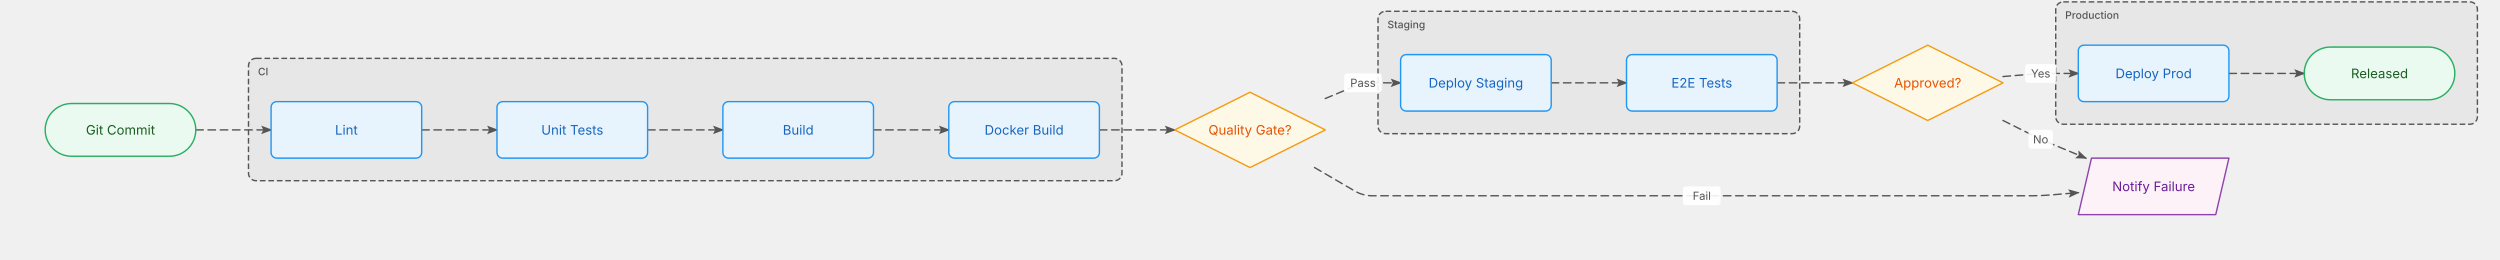
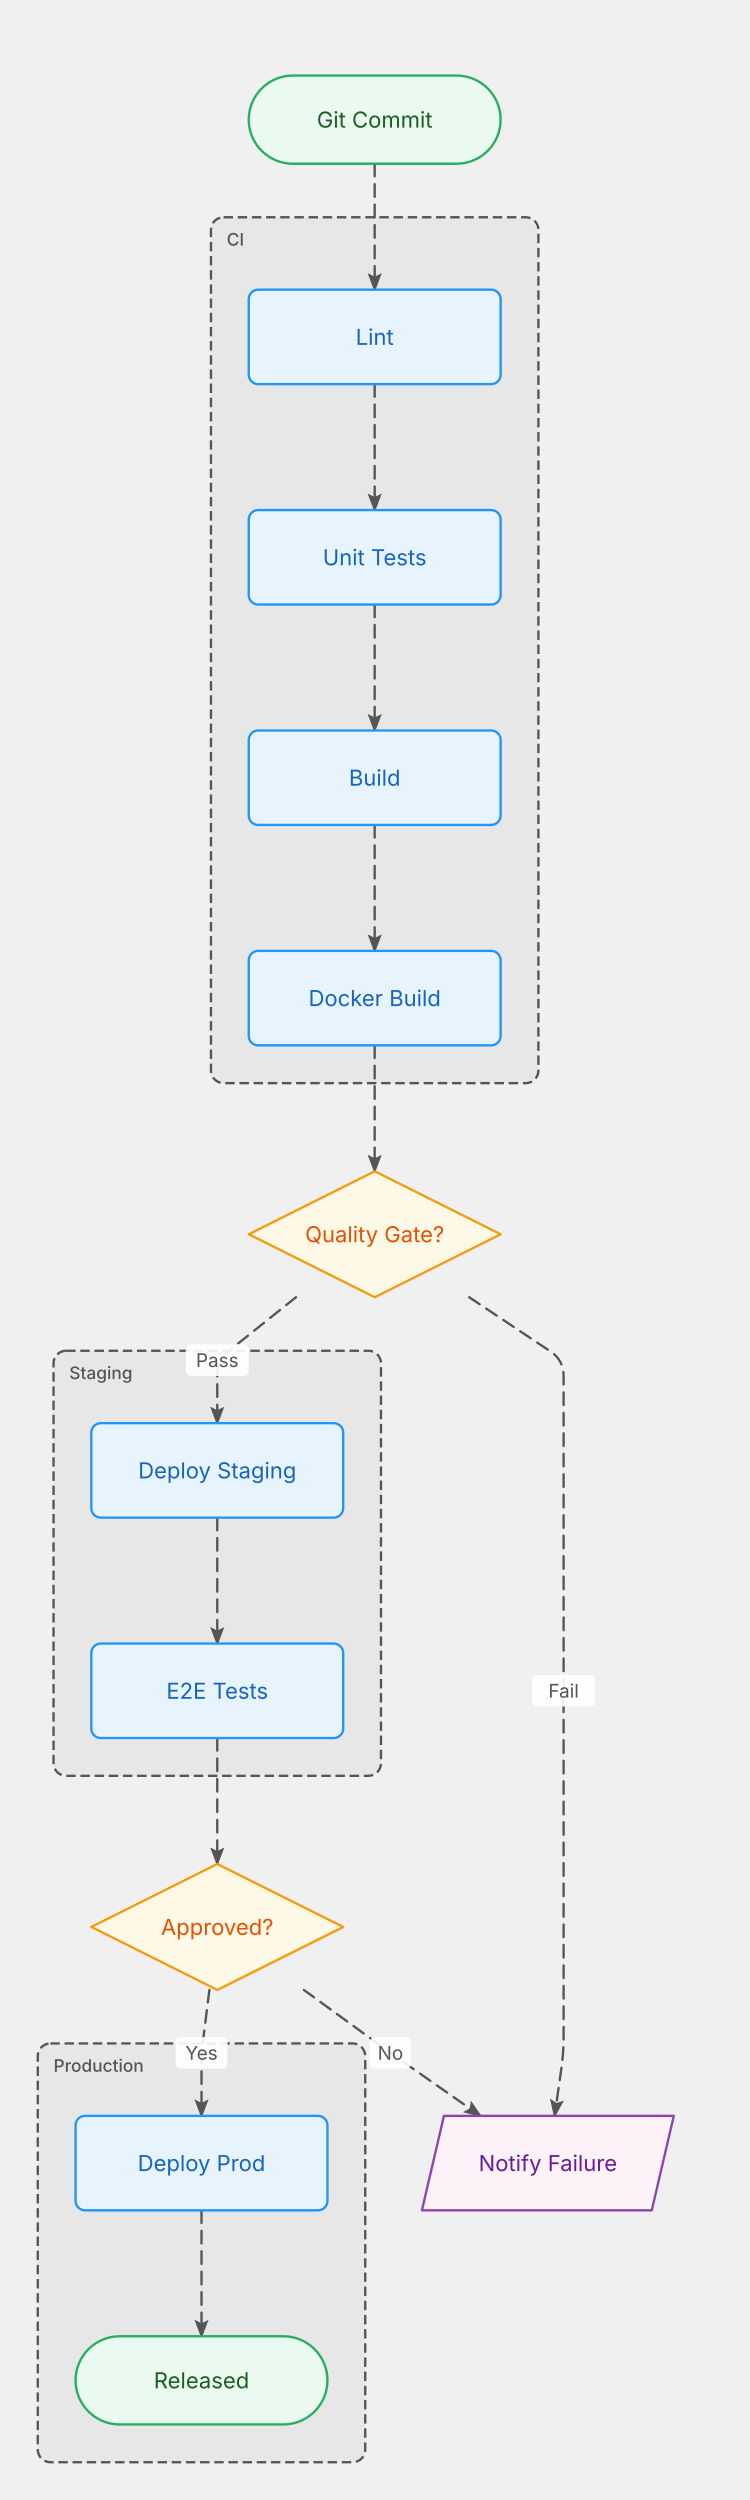
- <svg xmlns="http://www.w3.org/2000/svg" width="2656" height="276" viewBox="-28 -28 2656 276">
+ <svg xmlns="http://www.w3.org/2000/svg" width="476" height="1588" viewBox="-28 -28 476 1588">
  <defs>
    <marker id="arrowhead" markerWidth="8" markerHeight="6" refX="7" refY="3" orient="auto" markerUnits="strokeWidth">
      <polygon points="0 0, 8 3, 0 6, 1.5 3" fill="#555555" />
    </marker>
    <style>
      @keyframes ai-fc-flow { to { stroke-dashoffset: -26; } }
      .ai-fc-edge { animation: ai-fc-flow 1.2s linear infinite; }
    </style>
  </defs>
  <g class="flowchart">
    <g class="group" data-id="ci">
-       <rect x="236" y="34" width="928" height="130" rx="8" fill="rgba(85,85,85,0.06)" stroke="#555555" stroke-width="1.5" stroke-dasharray="6 3" />
-       <text x="246" y="52" font-family="Inter, system-ui, -apple-system, sans-serif" font-size="11" fill="#555555" font-weight="500">CI</text>
+       <rect x="106" y="110" width="208" height="550" rx="8" fill="rgba(85,85,85,0.06)" stroke="#555555" stroke-width="1.5" stroke-dasharray="6 3" />
+       <text x="116" y="128" font-family="Inter, system-ui, -apple-system, sans-serif" font-size="11" fill="#555555" font-weight="500">CI</text>
    </g>
    <g class="group" data-id="staging_env">
-       <rect x="1436" y="-16" width="448" height="130" rx="8" fill="rgba(85,85,85,0.06)" stroke="#555555" stroke-width="1.5" stroke-dasharray="6 3" />
-       <text x="1446" y="2" font-family="Inter, system-ui, -apple-system, sans-serif" font-size="11" fill="#555555" font-weight="500">Staging</text>
+       <rect x="6" y="830" width="208" height="270" rx="8" fill="rgba(85,85,85,0.06)" stroke="#555555" stroke-width="1.5" stroke-dasharray="6 3" />
+       <text x="16" y="848" font-family="Inter, system-ui, -apple-system, sans-serif" font-size="11" fill="#555555" font-weight="500">Staging</text>
    </g>
    <g class="group" data-id="production">
-       <rect x="2156" y="-26" width="448" height="130" rx="8" fill="rgba(85,85,85,0.06)" stroke="#555555" stroke-width="1.5" stroke-dasharray="6 3" />
-       <text x="2166" y="-8" font-family="Inter, system-ui, -apple-system, sans-serif" font-size="11" fill="#555555" font-weight="500">Production</text>
+       <rect x="-4" y="1270" width="208" height="266" rx="8" fill="rgba(85,85,85,0.06)" stroke="#555555" stroke-width="1.5" stroke-dasharray="6 3" />
+       <text x="6" y="1288" font-family="Inter, system-ui, -apple-system, sans-serif" font-size="11" fill="#555555" font-weight="500">Production</text>
    </g>
    <g class="edge" data-from="commit" data-to="lint">
-       <path d="M180,110 L210,110 Q220,110 230,110 L260,110" fill="none" stroke="#555555" stroke-width="1.5" stroke-linecap="round" stroke-linejoin="round" stroke-dasharray="8 5" class="ai-fc-edge" marker-end="url(#arrowhead)" />
+       <path d="M210,76 L210,106 Q210,116 210,126 L210,156" fill="none" stroke="#555555" stroke-width="1.5" stroke-linecap="round" stroke-linejoin="round" stroke-dasharray="8 5" class="ai-fc-edge" marker-end="url(#arrowhead)" />
    </g>
    <g class="edge" data-from="lint" data-to="unit">
-       <path d="M420,110 L450,110 Q460,110 470,110 L500,110" fill="none" stroke="#555555" stroke-width="1.5" stroke-linecap="round" stroke-linejoin="round" stroke-dasharray="8 5" class="ai-fc-edge" marker-end="url(#arrowhead)" />
+       <path d="M210,216 L210,246 Q210,256 210,266 L210,296" fill="none" stroke="#555555" stroke-width="1.5" stroke-linecap="round" stroke-linejoin="round" stroke-dasharray="8 5" class="ai-fc-edge" marker-end="url(#arrowhead)" />
    </g>
    <g class="edge" data-from="unit" data-to="build">
-       <path d="M660,110 L690,110 Q700,110 710,110 L740,110" fill="none" stroke="#555555" stroke-width="1.5" stroke-linecap="round" stroke-linejoin="round" stroke-dasharray="8 5" class="ai-fc-edge" marker-end="url(#arrowhead)" />
+       <path d="M210,356 L210,386 Q210,396 210,406 L210,436" fill="none" stroke="#555555" stroke-width="1.5" stroke-linecap="round" stroke-linejoin="round" stroke-dasharray="8 5" class="ai-fc-edge" marker-end="url(#arrowhead)" />
    </g>
    <g class="edge" data-from="build" data-to="docker">
-       <path d="M900,110 L930,110 Q940,110 950,110 L980,110" fill="none" stroke="#555555" stroke-width="1.5" stroke-linecap="round" stroke-linejoin="round" stroke-dasharray="8 5" class="ai-fc-edge" marker-end="url(#arrowhead)" />
+       <path d="M210,496 L210,526 Q210,536 210,546 L210,576" fill="none" stroke="#555555" stroke-width="1.5" stroke-linecap="round" stroke-linejoin="round" stroke-dasharray="8 5" class="ai-fc-edge" marker-end="url(#arrowhead)" />
    </g>
    <g class="edge" data-from="docker" data-to="gate">
-       <path d="M1140,110 L1170,110 Q1180,110 1190,110 L1220,110" fill="none" stroke="#555555" stroke-width="1.5" stroke-linecap="round" stroke-linejoin="round" stroke-dasharray="8 5" class="ai-fc-edge" marker-end="url(#arrowhead)" />
+       <path d="M210,636 L210,666 Q210,676 210,686 L210,716" fill="none" stroke="#555555" stroke-width="1.5" stroke-linecap="round" stroke-linejoin="round" stroke-dasharray="8 5" class="ai-fc-edge" marker-end="url(#arrowhead)" />
    </g>
    <g class="edge" data-from="gate" data-to="staging">
-       <path d="M1380,76.667 L1410.769,63.846 Q1420,60 1430,60 L1460,60" fill="none" stroke="#555555" stroke-width="1.5" stroke-linecap="round" stroke-linejoin="round" stroke-dasharray="8 5" class="ai-fc-edge" marker-end="url(#arrowhead)" />
-       <rect x="1400" y="50" width="40" height="20" fill="white" rx="3" opacity="0.9" />
-       <text x="1420" y="60" text-anchor="middle" dominant-baseline="middle" font-family="Inter, system-ui, -apple-system, sans-serif" font-size="12" fill="#555555">Pass</text>
+       <path d="M160,796 L117.809,829.753 Q110,836 110,846 L110,876" fill="none" stroke="#555555" stroke-width="1.5" stroke-linecap="round" stroke-linejoin="round" stroke-dasharray="8 5" class="ai-fc-edge" marker-end="url(#arrowhead)" />
+       <rect x="90" y="826" width="40" height="20" fill="white" rx="3" opacity="0.9" />
+       <text x="110" y="836" text-anchor="middle" dominant-baseline="middle" font-family="Inter, system-ui, -apple-system, sans-serif" font-size="12" fill="#555555">Pass</text>
    </g>
    <g class="edge" data-from="gate" data-to="notify_fail">
-       <path d="M1368.571,150 L1411.362,174.961 Q1420,180 1430,180 L1530,180 Q1540,180 1550,180 L1650,180 Q1660,180 1670,180 L1770,180 Q1780,180 1790,180 L1890,180 Q1900,180 1910,180 L2010,180 Q2020,180 2030,180 L2130,180 Q2140,180 2149.965,179.17 L2180,176.667" fill="none" stroke="#555555" stroke-width="1.5" stroke-linecap="round" stroke-linejoin="round" stroke-dasharray="8 5" class="ai-fc-edge" marker-end="url(#arrowhead)" />
-       <rect x="1760" y="170" width="40" height="20" fill="white" rx="3" opacity="0.9" />
-       <text x="1780" y="180" text-anchor="middle" dominant-baseline="middle" font-family="Inter, system-ui, -apple-system, sans-serif" font-size="12" fill="#555555">Fail</text>
+       <path d="M270,796 L321.679,830.453 Q330,836 330,846 L330,896 Q330,906 330,916 L330,966 Q330,976 330,986 L330,1036 Q330,1046 330,1056 L330,1106 Q330,1116 330,1126 L330,1186 Q330,1196 330,1206 L330,1266 Q330,1276 328.586,1285.899 L324.286,1316" fill="none" stroke="#555555" stroke-width="1.5" stroke-linecap="round" stroke-linejoin="round" stroke-dasharray="8 5" class="ai-fc-edge" marker-end="url(#arrowhead)" />
+       <rect x="310" y="1036" width="40" height="20" fill="white" rx="3" opacity="0.9" />
+       <text x="330" y="1046" text-anchor="middle" dominant-baseline="middle" font-family="Inter, system-ui, -apple-system, sans-serif" font-size="12" fill="#555555">Fail</text>
    </g>
    <g class="edge" data-from="staging" data-to="e2e">
-       <path d="M1620,60 L1650,60 Q1660,60 1670,60 L1700,60" fill="none" stroke="#555555" stroke-width="1.5" stroke-linecap="round" stroke-linejoin="round" stroke-dasharray="8 5" class="ai-fc-edge" marker-end="url(#arrowhead)" />
+       <path d="M110,936 L110,966 Q110,976 110,986 L110,1016" fill="none" stroke="#555555" stroke-width="1.5" stroke-linecap="round" stroke-linejoin="round" stroke-dasharray="8 5" class="ai-fc-edge" marker-end="url(#arrowhead)" />
    </g>
    <g class="edge" data-from="e2e" data-to="approve">
-       <path d="M1860,60 L1890,60 Q1900,60 1910,60 L1940,60" fill="none" stroke="#555555" stroke-width="1.5" stroke-linecap="round" stroke-linejoin="round" stroke-dasharray="8 5" class="ai-fc-edge" marker-end="url(#arrowhead)" />
+       <path d="M110,1076 L110,1106 Q110,1116 110,1126 L110,1156" fill="none" stroke="#555555" stroke-width="1.5" stroke-linecap="round" stroke-linejoin="round" stroke-dasharray="8 5" class="ai-fc-edge" marker-end="url(#arrowhead)" />
    </g>
    <g class="edge" data-from="approve" data-to="prod">
-       <path d="M2100,53.333 L2130.035,50.83 Q2140,50 2150,50 L2180,50" fill="none" stroke="#555555" stroke-width="1.5" stroke-linecap="round" stroke-linejoin="round" stroke-dasharray="8 5" class="ai-fc-edge" marker-end="url(#arrowhead)" />
-       <rect x="2123.5" y="40" width="33" height="20" fill="white" rx="3" opacity="0.9" />
-       <text x="2140" y="50" text-anchor="middle" dominant-baseline="middle" font-family="Inter, system-ui, -apple-system, sans-serif" font-size="12" fill="#555555">Yes</text>
+       <path d="M105,1236 L101.24,1266.077 Q100,1276 100,1286 L100,1316" fill="none" stroke="#555555" stroke-width="1.5" stroke-linecap="round" stroke-linejoin="round" stroke-dasharray="8 5" class="ai-fc-edge" marker-end="url(#arrowhead)" />
+       <rect x="83.5" y="1266" width="33" height="20" fill="white" rx="3" opacity="0.9" />
+       <text x="100" y="1276" text-anchor="middle" dominant-baseline="middle" font-family="Inter, system-ui, -apple-system, sans-serif" font-size="12" fill="#555555">Yes</text>
    </g>
    <g class="edge" data-from="approve" data-to="notify_fail">
-       <path d="M2100,100 L2131.056,115.528 Q2140,120 2149.231,123.846 L2188,140" fill="none" stroke="#555555" stroke-width="1.5" stroke-linecap="round" stroke-linejoin="round" stroke-dasharray="8 5" class="ai-fc-edge" marker-end="url(#arrowhead)" />
-       <rect x="2127" y="110" width="26" height="20" fill="white" rx="3" opacity="0.9" />
-       <text x="2140" y="120" text-anchor="middle" dominant-baseline="middle" font-family="Inter, system-ui, -apple-system, sans-serif" font-size="12" fill="#555555">No</text>
+       <path d="M165,1236 L211.913,1270.118 Q220,1276 228.192,1281.735 L277.143,1316" fill="none" stroke="#555555" stroke-width="1.5" stroke-linecap="round" stroke-linejoin="round" stroke-dasharray="8 5" class="ai-fc-edge" marker-end="url(#arrowhead)" />
+       <rect x="207" y="1266" width="26" height="20" fill="white" rx="3" opacity="0.9" />
+       <text x="220" y="1276" text-anchor="middle" dominant-baseline="middle" font-family="Inter, system-ui, -apple-system, sans-serif" font-size="12" fill="#555555">No</text>
    </g>
    <g class="edge" data-from="prod" data-to="done">
-       <path d="M2340,50 L2370,50 Q2380,50 2390,50 L2420,50" fill="none" stroke="#555555" stroke-width="1.5" stroke-linecap="round" stroke-linejoin="round" stroke-dasharray="8 5" class="ai-fc-edge" marker-end="url(#arrowhead)" />
+       <path d="M100,1376 L100,1406 Q100,1416 100,1426 L100,1456" fill="none" stroke="#555555" stroke-width="1.5" stroke-linecap="round" stroke-linejoin="round" stroke-dasharray="8 5" class="ai-fc-edge" marker-end="url(#arrowhead)" />
    </g>
    <g class="node node-terminal" data-id="commit">
-       <rect x="20" y="82" width="160" height="56" rx="28" ry="28" fill="#eafaf1" stroke="#27ae60" stroke-width="1.5" />
-       <text x="100" y="110" text-anchor="middle" dominant-baseline="middle" font-family="Inter, system-ui, -apple-system, sans-serif" font-size="14" fill="#1b5e20">Git Commit</text>
+       <rect x="130" y="20" width="160" height="56" rx="28" ry="28" fill="#eafaf1" stroke="#27ae60" stroke-width="1.5" />
+       <text x="210" y="48" text-anchor="middle" dominant-baseline="middle" font-family="Inter, system-ui, -apple-system, sans-serif" font-size="14" fill="#1b5e20">Git Commit</text>
    </g>
    <g class="node node-process" data-id="lint">
-       <rect x="260" y="80" width="160" height="60" rx="6" ry="6" fill="#e8f4fd" stroke="#2196f3" stroke-width="1.5" />
-       <text x="340" y="110" text-anchor="middle" dominant-baseline="middle" font-family="Inter, system-ui, -apple-system, sans-serif" font-size="14" fill="#1565c0">Lint</text>
+       <rect x="130" y="156" width="160" height="60" rx="6" ry="6" fill="#e8f4fd" stroke="#2196f3" stroke-width="1.5" />
+       <text x="210" y="186" text-anchor="middle" dominant-baseline="middle" font-family="Inter, system-ui, -apple-system, sans-serif" font-size="14" fill="#1565c0">Lint</text>
    </g>
    <g class="node node-process" data-id="unit">
-       <rect x="500" y="80" width="160" height="60" rx="6" ry="6" fill="#e8f4fd" stroke="#2196f3" stroke-width="1.5" />
-       <text x="580" y="110" text-anchor="middle" dominant-baseline="middle" font-family="Inter, system-ui, -apple-system, sans-serif" font-size="14" fill="#1565c0">Unit Tests</text>
+       <rect x="130" y="296" width="160" height="60" rx="6" ry="6" fill="#e8f4fd" stroke="#2196f3" stroke-width="1.5" />
+       <text x="210" y="326" text-anchor="middle" dominant-baseline="middle" font-family="Inter, system-ui, -apple-system, sans-serif" font-size="14" fill="#1565c0">Unit Tests</text>
    </g>
    <g class="node node-process" data-id="build">
-       <rect x="740" y="80" width="160" height="60" rx="6" ry="6" fill="#e8f4fd" stroke="#2196f3" stroke-width="1.5" />
-       <text x="820" y="110" text-anchor="middle" dominant-baseline="middle" font-family="Inter, system-ui, -apple-system, sans-serif" font-size="14" fill="#1565c0">Build</text>
+       <rect x="130" y="436" width="160" height="60" rx="6" ry="6" fill="#e8f4fd" stroke="#2196f3" stroke-width="1.5" />
+       <text x="210" y="466" text-anchor="middle" dominant-baseline="middle" font-family="Inter, system-ui, -apple-system, sans-serif" font-size="14" fill="#1565c0">Build</text>
    </g>
    <g class="node node-process" data-id="docker">
-       <rect x="980" y="80" width="160" height="60" rx="6" ry="6" fill="#e8f4fd" stroke="#2196f3" stroke-width="1.5" />
-       <text x="1060" y="110" text-anchor="middle" dominant-baseline="middle" font-family="Inter, system-ui, -apple-system, sans-serif" font-size="14" fill="#1565c0">Docker Build</text>
+       <rect x="130" y="576" width="160" height="60" rx="6" ry="6" fill="#e8f4fd" stroke="#2196f3" stroke-width="1.5" />
+       <text x="210" y="606" text-anchor="middle" dominant-baseline="middle" font-family="Inter, system-ui, -apple-system, sans-serif" font-size="14" fill="#1565c0">Docker Build</text>
    </g>
    <g class="node node-decision" data-id="gate">
-       <polygon points="1300,70 1380,110 1300,150 1220,110" fill="#fef9e7" stroke="#f39c12" stroke-width="1.5" stroke-linejoin="round" />
-       <text x="1300" y="110" text-anchor="middle" dominant-baseline="middle" font-family="Inter, system-ui, -apple-system, sans-serif" font-size="14" fill="#e65100">Quality Gate?</text>
+       <polygon points="210,716 290,756 210,796 130,756" fill="#fef9e7" stroke="#f39c12" stroke-width="1.5" stroke-linejoin="round" />
+       <text x="210" y="756" text-anchor="middle" dominant-baseline="middle" font-family="Inter, system-ui, -apple-system, sans-serif" font-size="14" fill="#e65100">Quality Gate?</text>
    </g>
    <g class="node node-process" data-id="staging">
-       <rect x="1460" y="30" width="160" height="60" rx="6" ry="6" fill="#e8f4fd" stroke="#2196f3" stroke-width="1.5" />
-       <text x="1540" y="60" text-anchor="middle" dominant-baseline="middle" font-family="Inter, system-ui, -apple-system, sans-serif" font-size="14" fill="#1565c0">Deploy Staging</text>
+       <rect x="30" y="876" width="160" height="60" rx="6" ry="6" fill="#e8f4fd" stroke="#2196f3" stroke-width="1.5" />
+       <text x="110" y="906" text-anchor="middle" dominant-baseline="middle" font-family="Inter, system-ui, -apple-system, sans-serif" font-size="14" fill="#1565c0">Deploy Staging</text>
    </g>
    <g class="node node-process" data-id="e2e">
-       <rect x="1700" y="30" width="160" height="60" rx="6" ry="6" fill="#e8f4fd" stroke="#2196f3" stroke-width="1.5" />
-       <text x="1780" y="60" text-anchor="middle" dominant-baseline="middle" font-family="Inter, system-ui, -apple-system, sans-serif" font-size="14" fill="#1565c0">E2E Tests</text>
+       <rect x="30" y="1016" width="160" height="60" rx="6" ry="6" fill="#e8f4fd" stroke="#2196f3" stroke-width="1.5" />
+       <text x="110" y="1046" text-anchor="middle" dominant-baseline="middle" font-family="Inter, system-ui, -apple-system, sans-serif" font-size="14" fill="#1565c0">E2E Tests</text>
    </g>
    <g class="node node-decision" data-id="approve">
-       <polygon points="2020,20 2100,60 2020,100 1940,60" fill="#fef9e7" stroke="#f39c12" stroke-width="1.5" stroke-linejoin="round" />
-       <text x="2020" y="60" text-anchor="middle" dominant-baseline="middle" font-family="Inter, system-ui, -apple-system, sans-serif" font-size="14" fill="#e65100">Approved?</text>
+       <polygon points="110,1156 190,1196 110,1236 30,1196" fill="#fef9e7" stroke="#f39c12" stroke-width="1.5" stroke-linejoin="round" />
+       <text x="110" y="1196" text-anchor="middle" dominant-baseline="middle" font-family="Inter, system-ui, -apple-system, sans-serif" font-size="14" fill="#e65100">Approved?</text>
    </g>
    <g class="node node-process" data-id="prod">
-       <rect x="2180" y="20" width="160" height="60" rx="6" ry="6" fill="#e8f4fd" stroke="#2196f3" stroke-width="1.5" />
-       <text x="2260" y="50" text-anchor="middle" dominant-baseline="middle" font-family="Inter, system-ui, -apple-system, sans-serif" font-size="14" fill="#1565c0">Deploy Prod</text>
+       <rect x="20" y="1316" width="160" height="60" rx="6" ry="6" fill="#e8f4fd" stroke="#2196f3" stroke-width="1.5" />
+       <text x="100" y="1346" text-anchor="middle" dominant-baseline="middle" font-family="Inter, system-ui, -apple-system, sans-serif" font-size="14" fill="#1565c0">Deploy Prod</text>
    </g>
    <g class="node node-io" data-id="notify_fail">
-       <polygon points="2194,140 2340,140 2326,200 2180,200" fill="#fdf2f8" stroke="#8e44ad" stroke-width="1.5" stroke-linejoin="round" />
-       <text x="2260" y="170" text-anchor="middle" dominant-baseline="middle" font-family="Inter, system-ui, -apple-system, sans-serif" font-size="14" fill="#6a1b9a">Notify Failure</text>
+       <polygon points="254,1316 400,1316 386,1376 240,1376" fill="#fdf2f8" stroke="#8e44ad" stroke-width="1.5" stroke-linejoin="round" />
+       <text x="320" y="1346" text-anchor="middle" dominant-baseline="middle" font-family="Inter, system-ui, -apple-system, sans-serif" font-size="14" fill="#6a1b9a">Notify Failure</text>
    </g>
    <g class="node node-terminal" data-id="done">
-       <rect x="2420" y="22" width="160" height="56" rx="28" ry="28" fill="#eafaf1" stroke="#27ae60" stroke-width="1.5" />
-       <text x="2500" y="50" text-anchor="middle" dominant-baseline="middle" font-family="Inter, system-ui, -apple-system, sans-serif" font-size="14" fill="#1b5e20">Released</text>
+       <rect x="20" y="1456" width="160" height="56" rx="28" ry="28" fill="#eafaf1" stroke="#27ae60" stroke-width="1.5" />
+       <text x="100" y="1484" text-anchor="middle" dominant-baseline="middle" font-family="Inter, system-ui, -apple-system, sans-serif" font-size="14" fill="#1b5e20">Released</text>
    </g>
  </g>
</svg>
